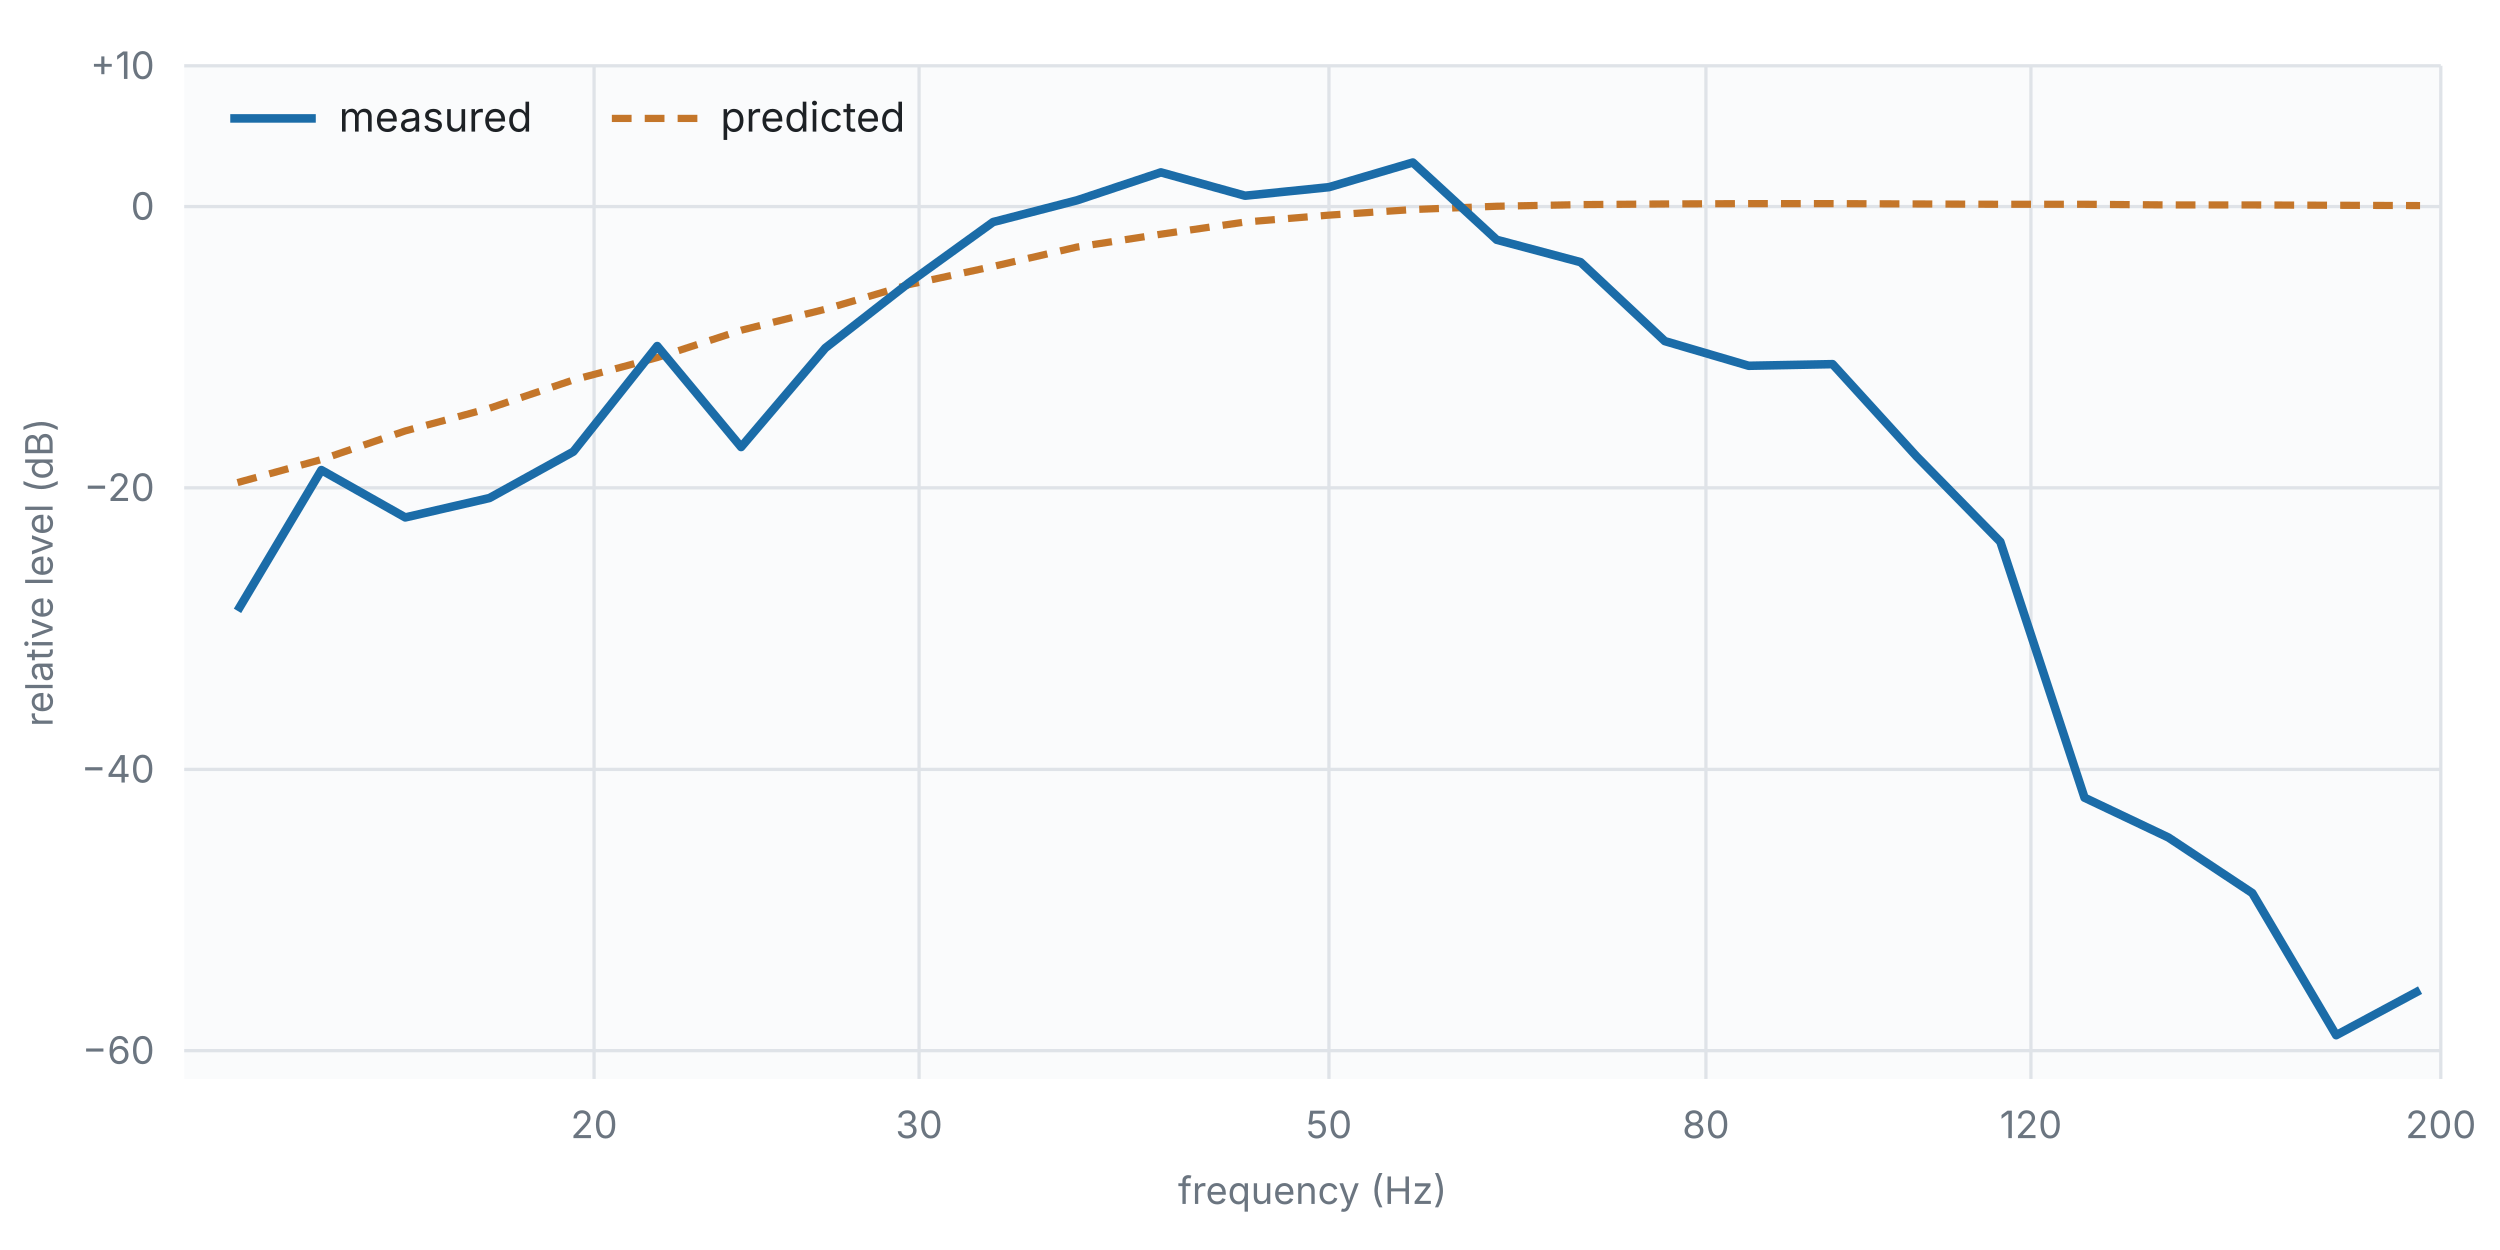
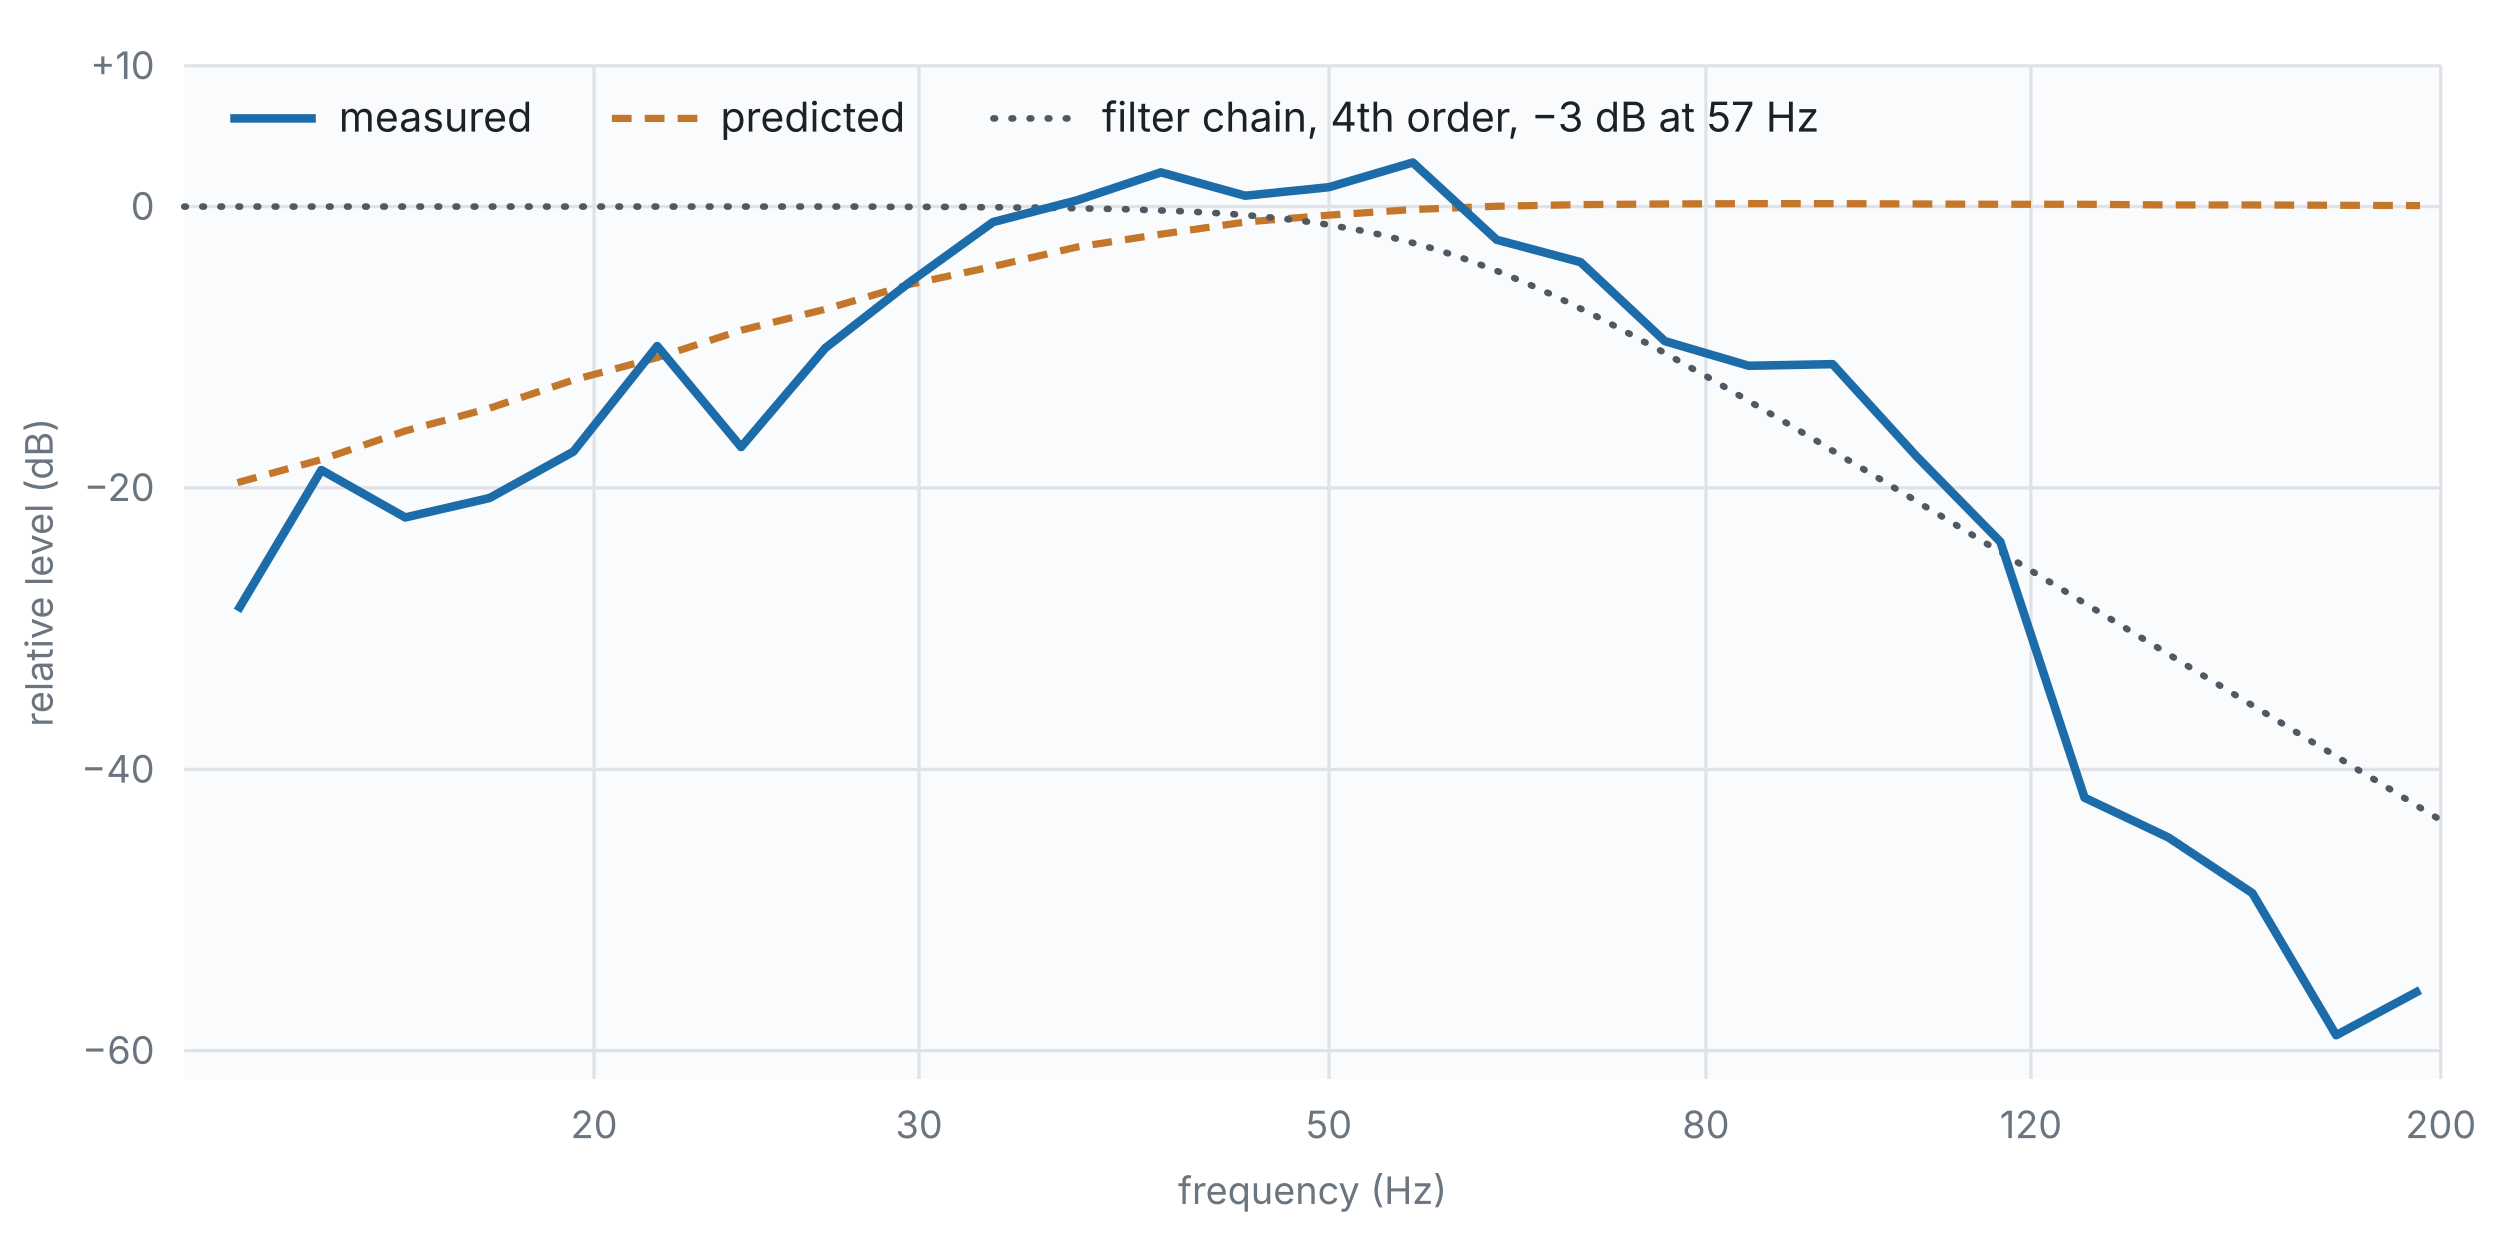
- <svg xmlns="http://www.w3.org/2000/svg" viewBox="0 0 760 380" width="760" height="380" font-family="system-ui,-apple-system,Segoe UI,sans-serif" role="img" aria-label="Measured response against prediction, 12 to 200 hertz">
+ <svg xmlns="http://www.w3.org/2000/svg" viewBox="0 0 760 380" width="760" height="380" font-family="system-ui,-apple-system,Segoe UI,sans-serif" role="img" aria-label="Measured response against prediction and the filter chain, 12 to 200 hertz">
  <rect width="760" height="380" fill="#ffffff" />
  <rect x="56" y="20" width="686" height="308" fill="#fafbfc" />
  <line x1="180.6" y1="20" x2="180.6" y2="328.0" stroke="#dfe3e8" />
  <line x1="279.4" y1="20" x2="279.4" y2="328.0" stroke="#dfe3e8" />
  <line x1="404.0" y1="20" x2="404.0" y2="328.0" stroke="#dfe3e8" />
  <line x1="518.6" y1="20" x2="518.6" y2="328.0" stroke="#dfe3e8" />
  <line x1="617.4" y1="20" x2="617.4" y2="328.0" stroke="#dfe3e8" />
  <line x1="742.0" y1="20" x2="742.0" y2="328.0" stroke="#dfe3e8" />
  <line x1="56" y1="20.0" x2="742" y2="20.0" stroke="#dfe3e8" />
  <line x1="56" y1="62.8" x2="742" y2="62.8" stroke="#dfe3e8" />
  <line x1="56" y1="148.3" x2="742" y2="148.3" stroke="#dfe3e8" />
  <line x1="56" y1="233.9" x2="742" y2="233.9" stroke="#dfe3e8" />
  <line x1="56" y1="319.4" x2="742" y2="319.4" stroke="#dfe3e8" />
  <path d="M 72.2 146.7 L 97.7 139.7 L 123.2 131.0 L 148.8 124.1 L 174.3 115.5 L 199.8 108.7 L 225.3 100.4 L 250.9 94.0 L 276.4 86.5 L 301.9 81.0 L 327.4 75.1 L 352.9 71.2 L 378.5 67.5 L 404.0 65.4 L 429.5 63.7 L 455.0 62.7 L 480.5 62.2 L 506.1 62.0 L 531.6 61.9 L 557.1 61.9 L 582.6 62.0 L 608.1 62.1 L 633.7 62.1 L 659.2 62.3 L 684.7 62.3 L 710.2 62.4 L 735.7 62.5" fill="none" stroke="#C4762A" stroke-width="2.2" stroke-dasharray="6 4" />
+   <path d="M 56.0 62.8 L 58.9 62.8 L 61.7 62.8 L 64.6 62.8 L 67.4 62.8 L 70.3 62.8 L 73.1 62.8 L 76.0 62.8 L 78.9 62.8 L 81.7 62.8 L 84.6 62.8 L 87.4 62.8 L 90.3 62.8 L 93.2 62.8 L 96.0 62.8 L 98.9 62.8 L 101.7 62.8 L 104.6 62.8 L 107.5 62.8 L 110.3 62.8 L 113.2 62.8 L 116.0 62.8 L 118.9 62.8 L 121.7 62.8 L 124.6 62.8 L 127.5 62.8 L 130.3 62.8 L 133.2 62.8 L 136.0 62.8 L 138.9 62.8 L 141.8 62.8 L 144.6 62.8 L 147.5 62.8 L 150.3 62.8 L 153.2 62.8 L 156.0 62.8 L 158.9 62.8 L 161.8 62.8 L 164.6 62.8 L 167.5 62.8 L 170.3 62.8 L 173.2 62.8 L 176.0 62.8 L 178.9 62.8 L 181.8 62.8 L 184.6 62.8 L 187.5 62.8 L 190.3 62.8 L 193.2 62.8 L 196.1 62.8 L 198.9 62.8 L 201.8 62.8 L 204.6 62.8 L 207.5 62.8 L 210.3 62.8 L 213.2 62.8 L 216.1 62.8 L 218.9 62.8 L 221.8 62.8 L 224.6 62.8 L 227.5 62.8 L 230.4 62.8 L 233.2 62.8 L 236.1 62.8 L 238.9 62.8 L 241.8 62.8 L 244.7 62.8 L 247.5 62.8 L 250.4 62.8 L 253.2 62.8 L 256.1 62.8 L 258.9 62.8 L 261.8 62.8 L 264.7 62.8 L 267.5 62.9 L 270.4 62.9 L 273.2 62.9 L 276.1 62.9 L 279.0 62.9 L 281.8 62.9 L 284.7 62.9 L 287.5 62.9 L 290.4 62.9 L 293.2 62.9 L 296.1 63.0 L 299.0 63.0 L 301.8 63.0 L 304.7 63.0 L 307.5 63.1 L 310.4 63.1 L 313.2 63.1 L 316.1 63.1 L 319.0 63.2 L 321.8 63.2 L 324.7 63.3 L 327.5 63.3 L 330.4 63.4 L 333.3 63.4 L 336.1 63.5 L 339.0 63.5 L 341.8 63.6 L 344.7 63.7 L 347.6 63.8 L 350.4 63.9 L 353.3 64.0 L 356.1 64.1 L 359.0 64.2 L 361.8 64.3 L 364.7 64.5 L 367.6 64.7 L 370.4 64.8 L 373.3 65.0 L 376.1 65.2 L 379.0 65.4 L 381.8 65.7 L 384.7 66.0 L 387.6 66.2 L 390.4 66.5 L 393.3 66.9 L 396.1 67.2 L 399.0 67.6 L 401.9 68.0 L 404.7 68.5 L 407.6 69.0 L 410.4 69.5 L 413.3 70.0 L 416.2 70.6 L 419.0 71.2 L 421.9 71.9 L 424.7 72.6 L 427.6 73.3 L 430.4 74.1 L 433.3 74.9 L 436.2 75.7 L 439.0 76.6 L 441.9 77.6 L 444.7 78.5 L 447.6 79.5 L 450.4 80.6 L 453.3 81.7 L 456.2 82.8 L 459.0 84.0 L 461.9 85.2 L 464.7 86.4 L 467.6 87.7 L 470.5 89.0 L 473.3 90.3 L 476.2 91.7 L 479.0 93.1 L 481.9 94.5 L 484.8 95.9 L 487.6 97.4 L 490.5 98.9 L 493.3 100.4 L 496.2 101.9 L 499.0 103.5 L 501.9 105.0 L 504.8 106.6 L 507.6 108.2 L 510.5 109.8 L 513.3 111.4 L 516.2 113.0 L 519.1 114.6 L 521.9 116.3 L 524.8 117.9 L 527.6 119.6 L 530.5 121.2 L 533.3 122.9 L 536.2 124.6 L 539.1 126.3 L 541.9 127.9 L 544.8 129.6 L 547.6 131.3 L 550.5 133.0 L 553.4 134.7 L 556.2 136.5 L 559.1 138.2 L 561.9 139.9 L 564.8 141.6 L 567.6 143.3 L 570.5 145.0 L 573.4 146.8 L 576.2 148.5 L 579.1 150.2 L 581.9 151.9 L 584.8 153.7 L 587.6 155.4 L 590.5 157.1 L 593.4 158.8 L 596.2 160.6 L 599.1 162.3 L 601.9 164.1 L 604.8 165.8 L 607.7 167.5 L 610.5 169.3 L 613.4 171.0 L 616.2 172.7 L 619.1 174.5 L 621.9 176.2 L 624.8 177.9 L 627.7 179.7 L 630.5 181.4 L 633.4 183.2 L 636.2 184.9 L 639.1 186.6 L 642.0 188.4 L 644.8 190.1 L 647.7 191.9 L 650.5 193.6 L 653.4 195.3 L 656.3 197.1 L 659.1 198.8 L 662.0 200.6 L 664.8 202.3 L 667.7 204.1 L 670.5 205.8 L 673.4 207.5 L 676.3 209.3 L 679.1 211.0 L 682.0 212.8 L 684.8 214.5 L 687.7 216.2 L 690.6 218.0 L 693.4 219.7 L 696.3 221.5 L 699.1 223.2 L 702.0 225.0 L 704.8 226.7 L 707.7 228.4 L 710.6 230.2 L 713.4 231.9 L 716.3 233.7 L 719.1 235.4 L 722.0 237.1 L 724.9 238.9 L 727.7 240.6 L 730.6 242.4 L 733.4 244.1 L 736.3 245.9 L 739.1 247.6 L 742.0 249.3" fill="none" stroke="#4f5964" stroke-width="2" stroke-linecap="round" stroke-dasharray="0.5 5" />
  <path d="M 72.2 185.7 L 97.7 142.9 L 123.2 157.3 L 148.8 151.4 L 174.3 137.3 L 199.8 105.2 L 225.3 135.9 L 250.9 105.8 L 276.4 85.9 L 301.9 67.5 L 327.4 60.9 L 352.9 52.4 L 378.5 59.5 L 404.0 56.9 L 429.5 49.4 L 455.0 72.9 L 480.5 79.7 L 506.1 103.7 L 531.6 111.2 L 557.1 110.7 L 582.6 138.7 L 608.1 164.7 L 633.7 242.5 L 659.2 254.6 L 684.7 271.5 L 710.2 314.7 L 735.7 301.0" fill="none" stroke="#1B6CA8" stroke-width="2.6" stroke-linejoin="round" />
  <g font-size="11.5" fill="#6b7580">
    <text x="180.6" y="346" text-anchor="middle">20</text>
    <text x="279.4" y="346" text-anchor="middle">30</text>
    <text x="404.0" y="346" text-anchor="middle">50</text>
    <text x="518.6" y="346" text-anchor="middle">80</text>
    <text x="617.4" y="346" text-anchor="middle">120</text>
    <text x="742.0" y="346" text-anchor="middle">200</text>
    <text x="47" y="24.0" text-anchor="end">+10</text>
    <text x="47" y="66.8" text-anchor="end">0</text>
    <text x="47" y="152.3" text-anchor="end">−20</text>
    <text x="47" y="237.9" text-anchor="end">−40</text>
    <text x="47" y="323.4" text-anchor="end">−60</text>
  </g>
  <text x="399" y="366" text-anchor="middle" font-size="11.5" fill="#6b7580">frequency (Hz)</text>
  <text x="16" y="174" text-anchor="middle" font-size="11.5" fill="#6b7580" transform="rotate(-90 16 174)">relative level (dB)</text>
  <g font-size="12.5" fill="#1d2125">
    <line x1="70" y1="36" x2="96" y2="36" stroke="#1B6CA8" stroke-width="2.6" />
    <text x="103" y="40">measured</text>
    <line x1="186" y1="36" x2="212" y2="36" stroke="#C4762A" stroke-width="2.2" stroke-dasharray="6 4" />
    <text x="219" y="40">predicted</text>
+     <line x1="302" y1="36" x2="328" y2="36" stroke="#4f5964" stroke-width="2" stroke-linecap="round" stroke-dasharray="0.5 5" />
+     <text x="335" y="40">filter chain, 4th order, −3 dB at 57 Hz</text>
  </g>
</svg>
